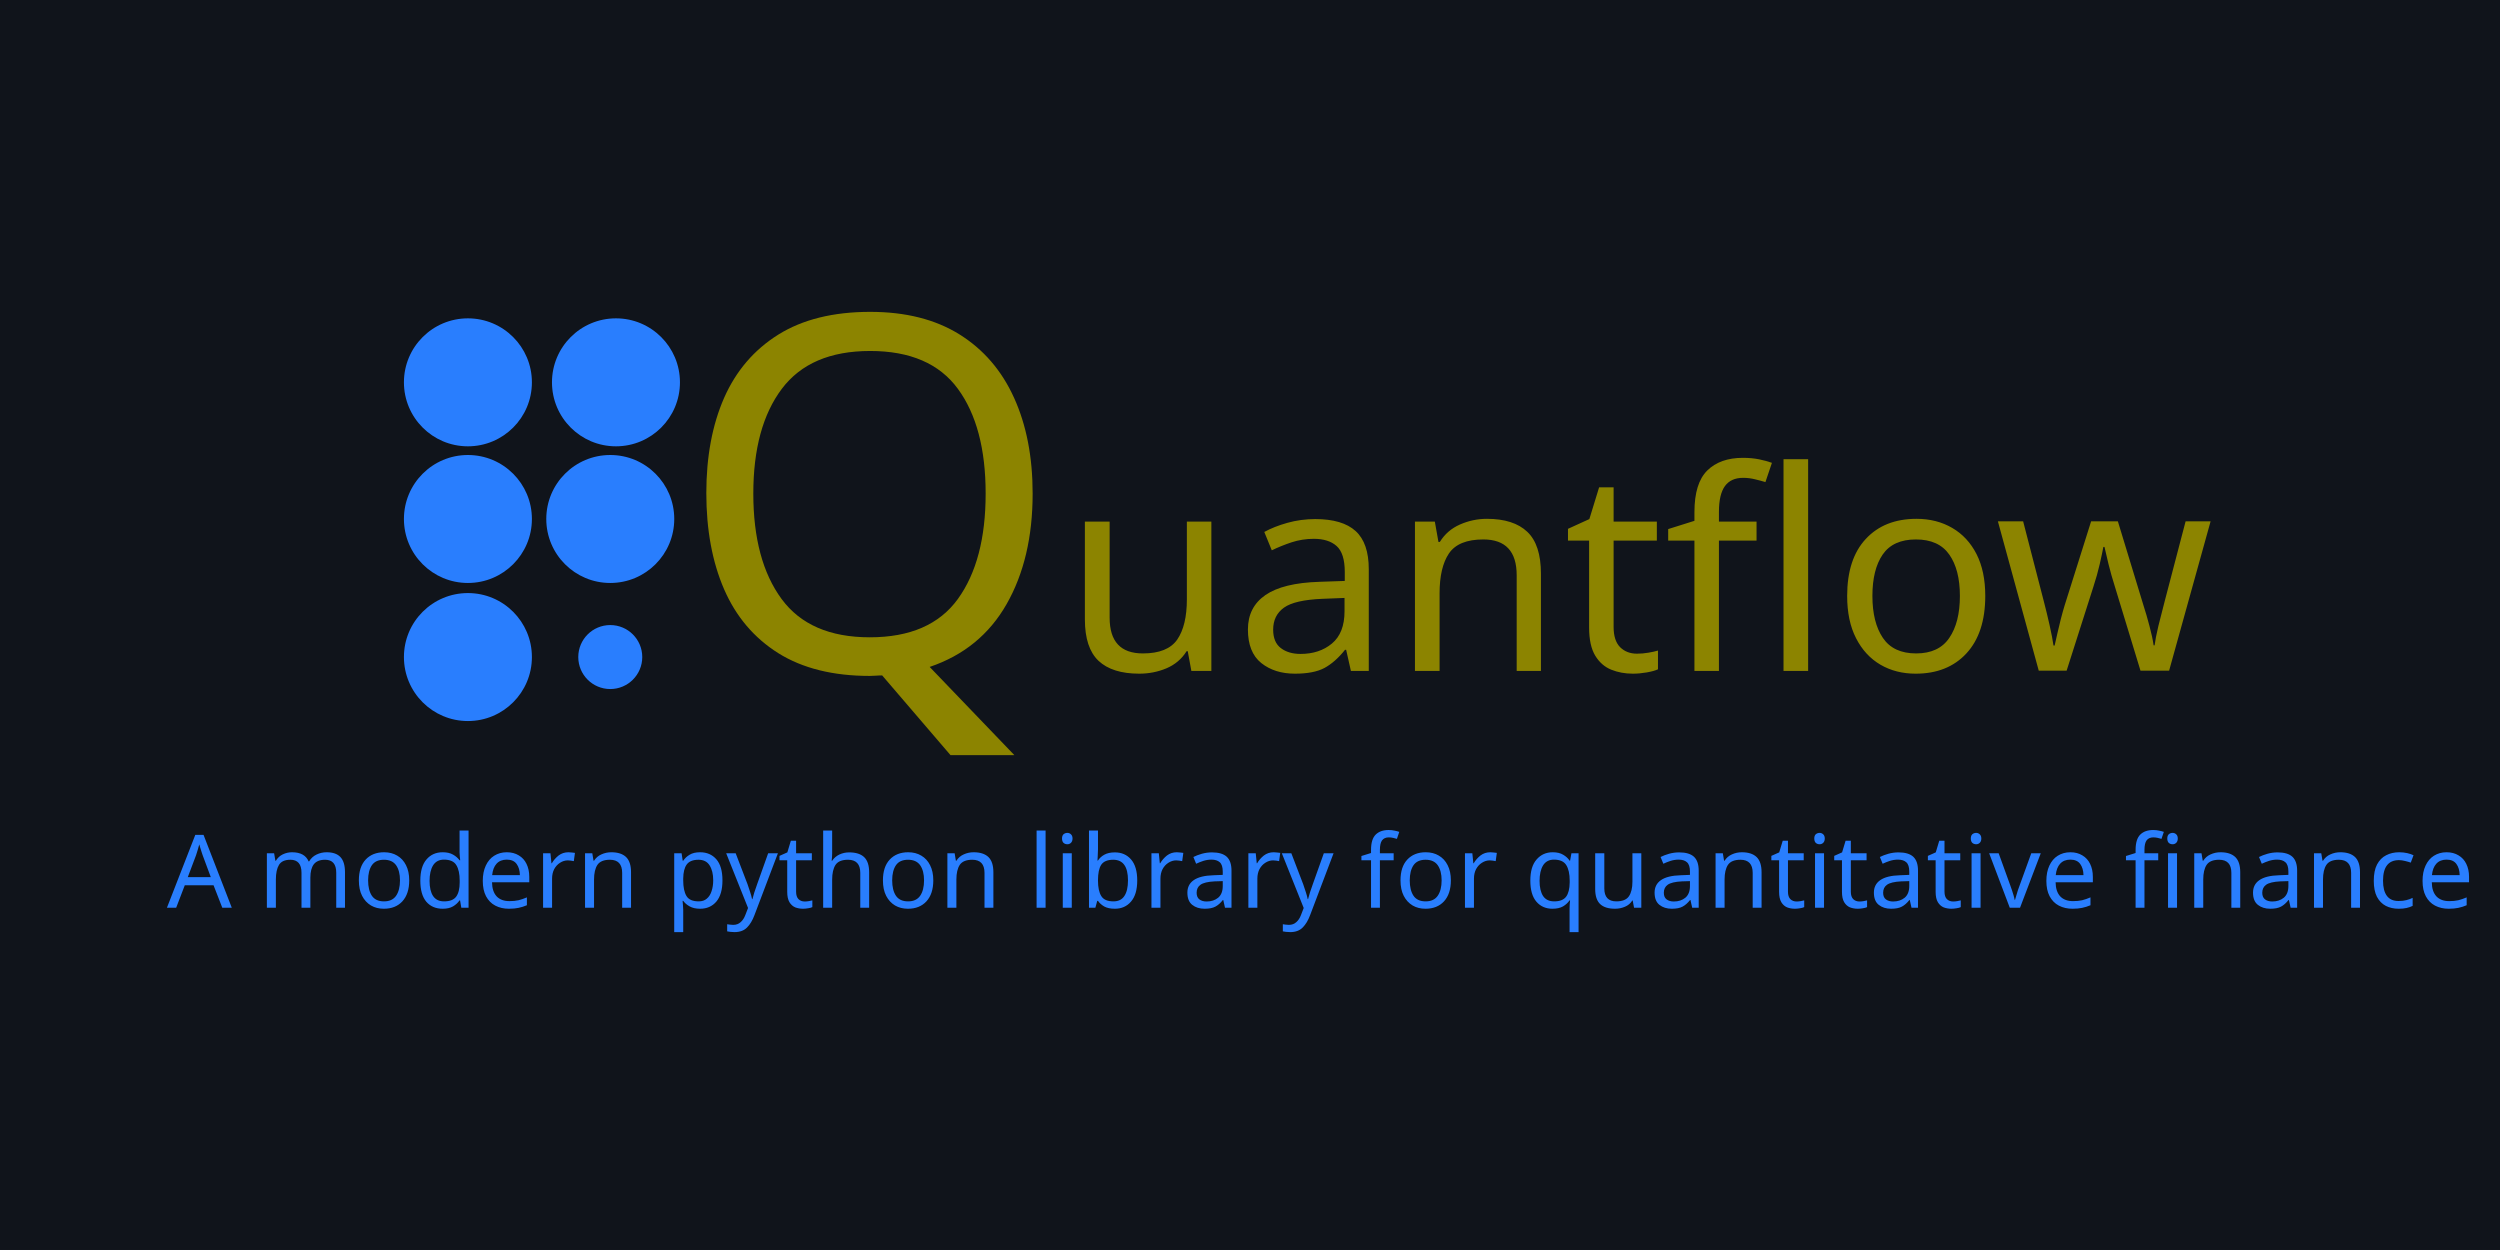
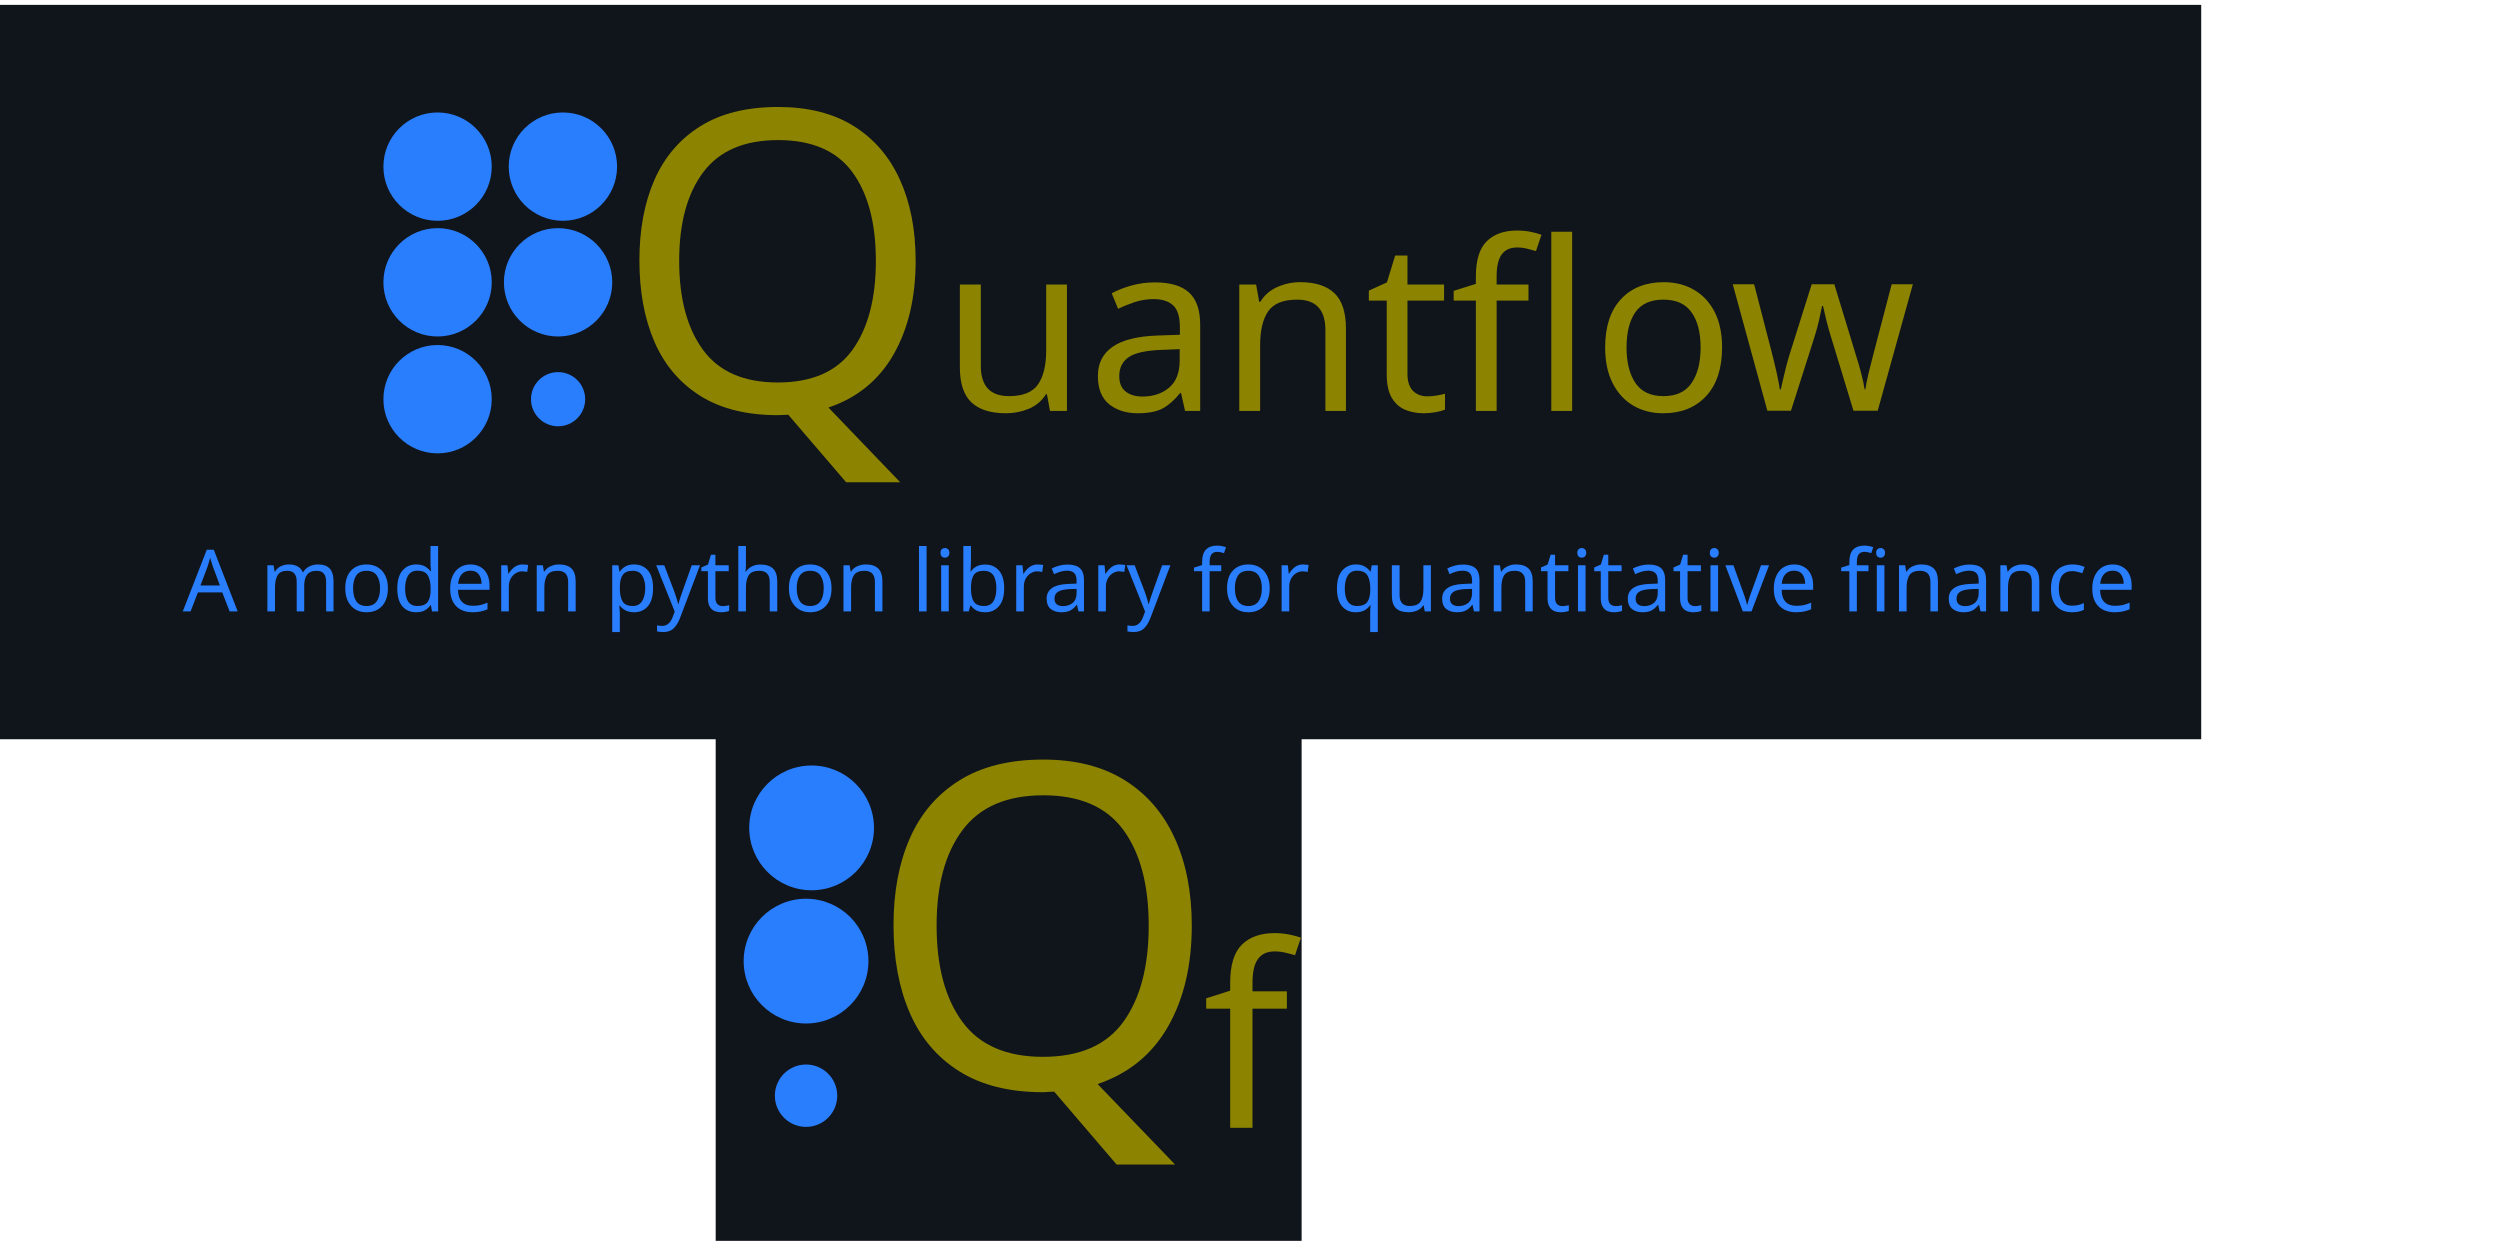
<svg xmlns="http://www.w3.org/2000/svg" width="338.667mm" height="169.333mm" viewBox="0 0 338.667 169.333" version="1.1" id="svg5">
  <defs id="defs2" />
  <g id="layer1" transform="translate(-4.033898,-66.20338)">
    <g id="g34657">
-       <rect style="opacity:1;fill:#10141b;fill-opacity:1;stroke:none;stroke-width:1.416;stroke-dasharray:none;stroke-opacity:1" id="rect32462" width="338.667" height="169.333" x="4.034" y="66.203" />
-       <g id="g32408" transform="matrix(1.083555,0,0,1.083555,10.9604,8.421938)">
+       <rect style="opacity:1;fill:#10141b;fill-opacity:1;stroke:none;stroke-width:1.019;stroke-dasharray:none;stroke-opacity:1" id="rect32462" width="298.45" height="99.483" x="3.774" y="66.863" />
+       <g id="g32408" transform="matrix(0.9172767,0,0,0.9172767,15.51486,-3.983642)">
        <g id="g32071" transform="translate(-23.28308,25.62712)">
          <text xml:space="preserve" style="font-style:normal;font-variant:normal;font-weight:normal;font-stretch:normal;font-size:61.919px;font-family:'Nirmala UI';-inkscape-font-specification:'Nirmala UI, Normal';font-variant-ligatures:normal;font-variant-caps:normal;font-variant-numeric:normal;font-variant-east-asian:normal;letter-spacing:0px;opacity:1;fill:#8c8400;fill-opacity:1;stroke:none;stroke-width:2.742;stroke-dasharray:none;stroke-opacity:1" x="101.415" y="111.579" id="text32055">
            <tspan id="tspan32053" style="font-style:normal;font-variant:normal;font-weight:normal;font-stretch:normal;font-size:61.919px;font-family:'Nirmala UI';-inkscape-font-specification:'Nirmala UI, Normal';font-variant-ligatures:normal;font-variant-caps:normal;font-variant-numeric:normal;font-variant-east-asian:normal;stroke:none;stroke-width:2.742" x="101.415" y="111.579" dx="0 0 -2.603" dy="0 5.857 1.5445983e-07">Q<tspan style="font-size:34.829px;stroke-width:2.742" id="tspan32051">uantflow</tspan>
            </tspan>
          </text>
          <g id="g32069" transform="translate(4.745763)">
            <circle style="fill:#297efe;fill-opacity:1;stroke:#4465da;stroke-width:0;stroke-dasharray:none;stroke-opacity:1" id="circle32057" cx="70.644" cy="92.583" r="8" />
            <circle style="fill:#297efe;fill-opacity:1;stroke:#4465da;stroke-width:0;stroke-dasharray:none;stroke-opacity:1" id="circle32059" cx="70.644" cy="109.844" r="8" />
            <circle style="fill:#297efe;fill-opacity:1;stroke:#4465da;stroke-width:0;stroke-dasharray:none;stroke-opacity:1" id="circle32061" cx="70.644" cy="75.498" r="8" />
            <circle style="fill:#297efe;fill-opacity:1;stroke:#4465da;stroke-width:0;stroke-dasharray:none;stroke-opacity:1" id="circle32063" cx="89.153" cy="75.498" r="8" />
            <circle style="fill:#297efe;fill-opacity:1;stroke:#4465da;stroke-width:0;stroke-dasharray:none;stroke-opacity:1" id="circle32065" cx="88.441" cy="92.583" r="8" />
            <ellipse style="fill:#297efe;fill-opacity:1;stroke:#4465da;stroke-width:0;stroke-dasharray:none;stroke-opacity:1" id="ellipse32067" cx="88.441" cy="109.844" rx="4" ry="4" />
          </g>
        </g>
        <text xml:space="preserve" style="font-style:normal;font-variant:normal;font-weight:normal;font-stretch:normal;font-size:12.7px;font-family:'Nirmala UI';-inkscape-font-specification:'Nirmala UI, Normal';font-variant-ligatures:normal;font-variant-caps:normal;font-variant-numeric:normal;font-variant-east-asian:normal;opacity:1;fill:#297efe;fill-opacity:1;stroke:none;stroke-width:1;stroke-dasharray:none;stroke-opacity:1" x="14.475" y="166.814" id="text32291">
          <tspan id="tspan32289" style="font-style:normal;font-variant:normal;font-weight:normal;font-stretch:normal;font-size:12.7px;font-family:'Nirmala UI';-inkscape-font-specification:'Nirmala UI, Normal';font-variant-ligatures:normal;font-variant-caps:normal;font-variant-numeric:normal;font-variant-east-asian:normal;fill:#297efe;fill-opacity:1;stroke:none;stroke-width:1" x="14.475" y="166.814">A modern python library for quantitative finance</tspan>
        </text>
+         <g id="g912" transform="translate(-20.96647,-69.0641)">
+           <g id="g2882" transform="translate(33.30119,194.8844)">
+             <rect style="fill:#10141b;stroke-width:0.865" id="rect1068" width="86.533" height="86.533" x="80.844" y="47.415" />
+             <g id="g2871" transform="matrix(1.054626,0,0,1.054626,-6.161307,-5.297992)">
+               <g id="g910" transform="matrix(1.091934,0,0,1.091934,-1.41896,-8.232392)">
+                 <circle style="fill:#297efe;fill-opacity:1;stroke:#4465da;stroke-width:0;stroke-dasharray:none;stroke-opacity:1" id="circle904" cx="89.153" cy="75.498" r="8" />
+                 <circle style="fill:#297efe;fill-opacity:1;stroke:#4465da;stroke-width:0;stroke-dasharray:none;stroke-opacity:1" id="circle906" cx="88.441" cy="92.583" r="8" />
+                 <ellipse style="fill:#297efe;fill-opacity:1;stroke:#4465da;stroke-width:0;stroke-dasharray:none;stroke-opacity:1" id="ellipse908" cx="88.441" cy="109.844" rx="4" ry="4" />
+               </g>
+               <text xml:space="preserve" style="font-style:normal;font-variant:normal;font-weight:normal;font-stretch:normal;font-size:63.356px;font-family:'Nirmala UI';-inkscape-font-specification:'Nirmala UI, Normal';font-variant-ligatures:normal;font-variant-caps:normal;font-variant-numeric:normal;font-variant-east-asian:normal;letter-spacing:0px;opacity:1;fill:#8c8400;fill-opacity:1;stroke:none;stroke-width:2.806;stroke-dasharray:none;stroke-opacity:1" x="103.544" y="110.575" id="text896">
+                 <tspan id="tspan894" style="font-style:normal;font-variant:normal;font-weight:normal;font-stretch:normal;font-size:63.356px;font-family:'Nirmala UI';-inkscape-font-specification:'Nirmala UI, Normal';font-variant-ligatures:normal;font-variant-caps:normal;font-variant-numeric:normal;font-variant-east-asian:normal;stroke:none;stroke-width:2.806" x="103.544" y="110.575" dx="0" dy="0">Q<tspan style="font-size:35.638px;stroke-width:2.806" id="tspan892" dy="5.63" dx="-2.37">f</tspan>
+                 </tspan>
+               </text>
+             </g>
+           </g>
+           <rect style="fill:#10141b;stroke-width:1.09" id="rect1070" width="1.737" height="0.29" x="85.188" y="81.295" />
+           <rect style="fill:#10141b;stroke-width:1.09" id="rect1072" width="9.556" height="0.29" x="152.08" y="133.129" />
+         </g>
      </g>
    </g>
  </g>
</svg>
